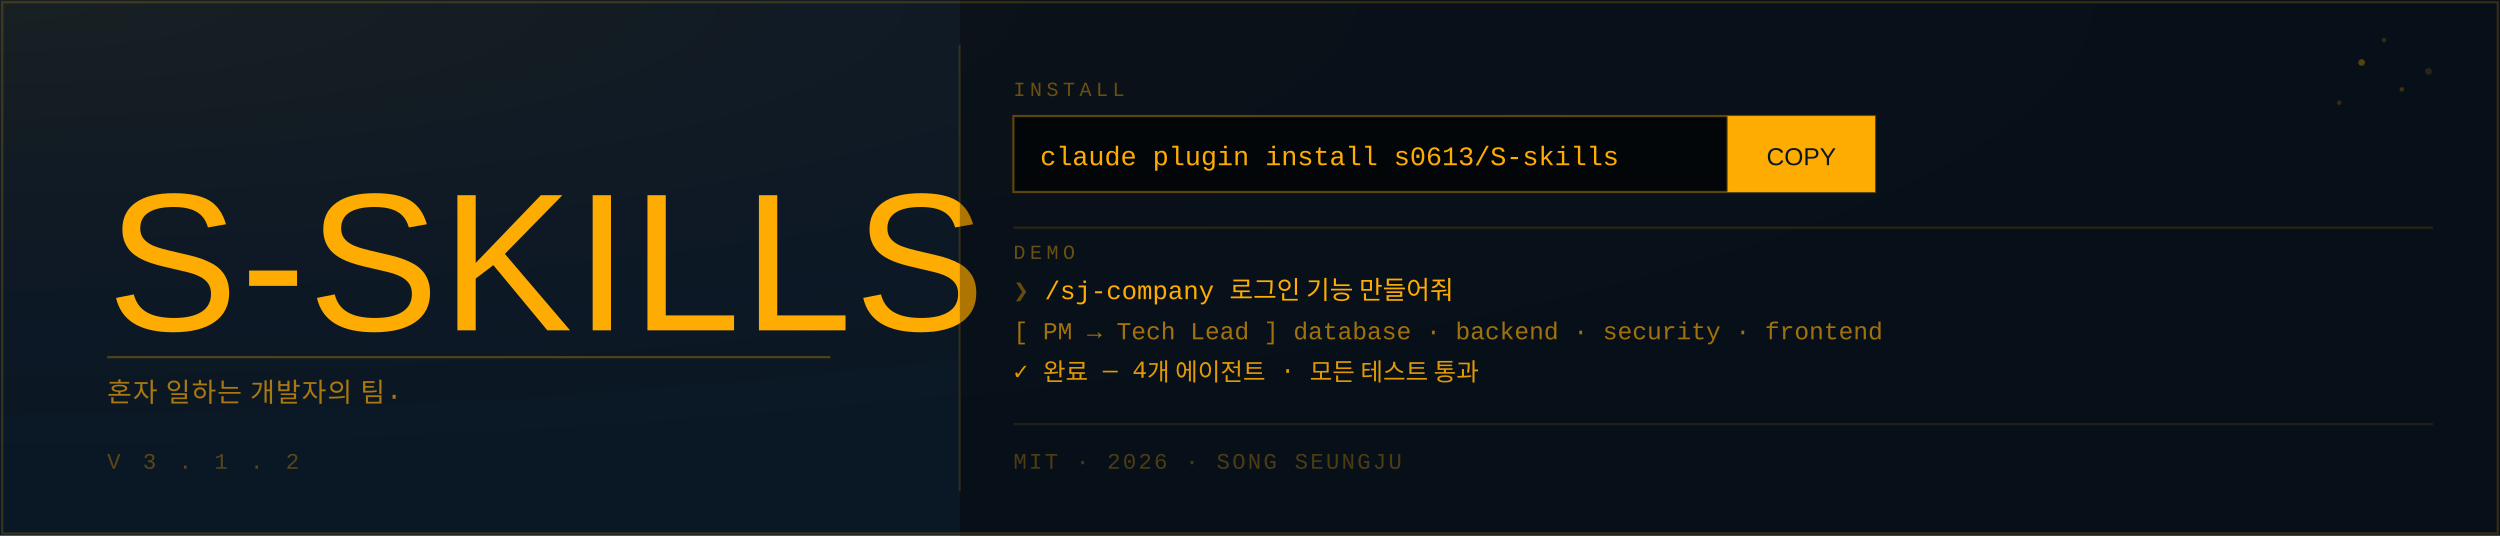
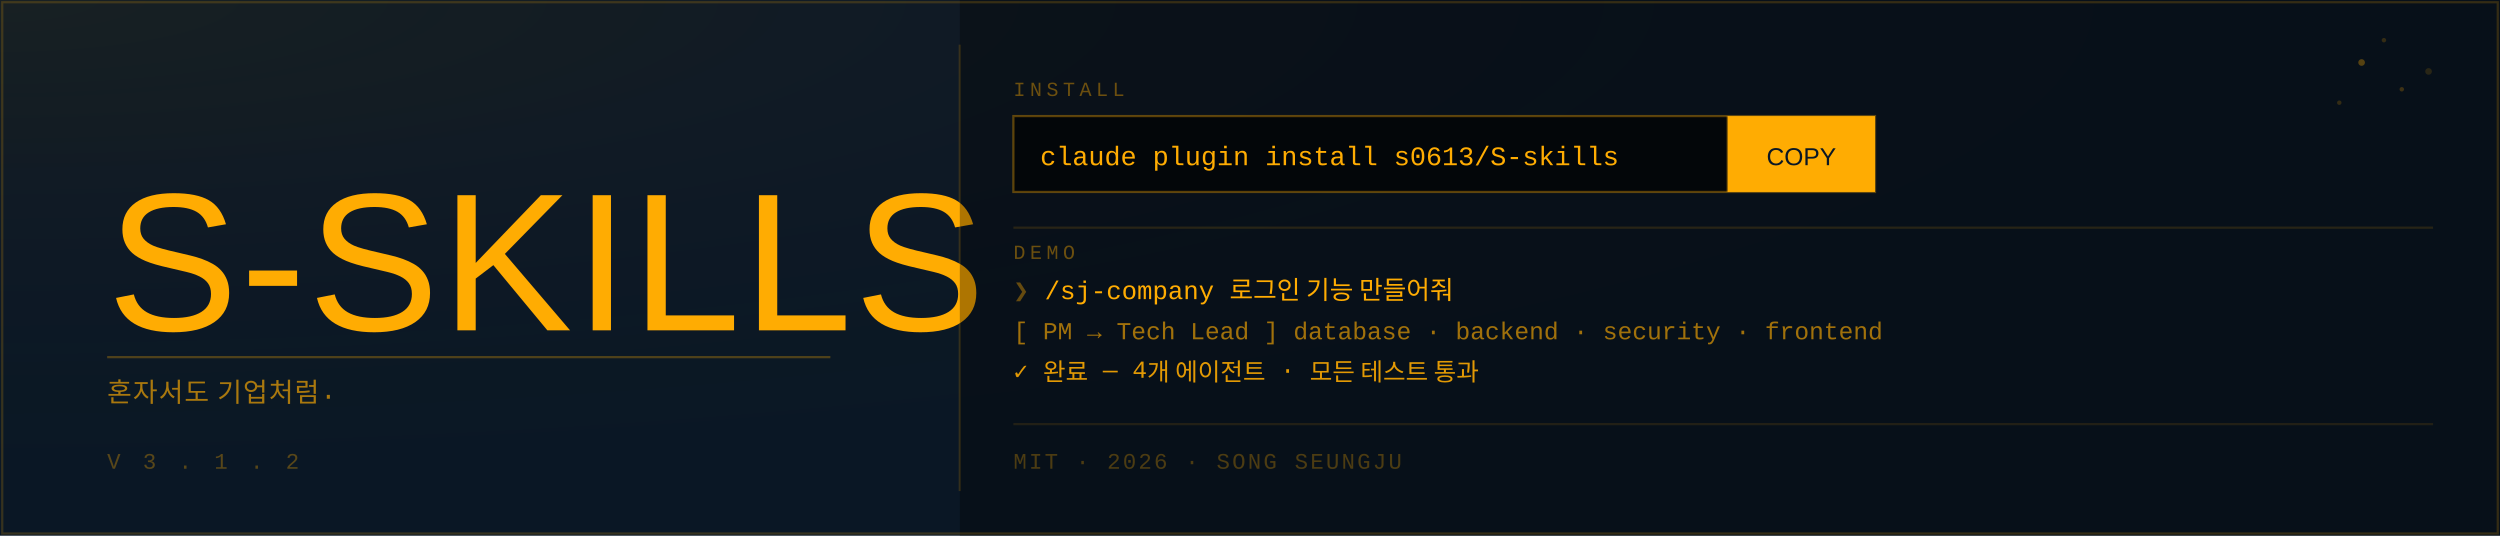
<svg xmlns="http://www.w3.org/2000/svg" width="1120" height="240" viewBox="0 0 1120 240" fill="none" role="img" aria-label="S-skills — 혼자 일하는 개발자의 팀">
  <rect width="1120" height="240" fill="#0a1725" />
  <radialGradient id="vignette" cx="0" cy="0" r="1" gradientUnits="objectBoundingBox">
    <stop offset="0" stop-color="#ffac02" stop-opacity="0.06" />
    <stop offset="1" stop-color="#0a1725" stop-opacity="0" />
  </radialGradient>
  <rect width="1120" height="240" fill="url(#vignette)" />
  <text x="48" y="148" font-family="Impact, 'Arial Narrow', 'Franklin Gothic Medium', Arial, sans-serif" font-size="88" fill="#ffac02" letter-spacing="1">S-SKILLS</text>
  <line x1="48" y1="160" x2="372" y2="160" stroke="#ffac02" stroke-opacity="0.28" stroke-width="1" />
-   <text x="48" y="180" font-family="'Courier New', Courier, monospace" font-size="12" fill="#ffac02" fill-opacity="0.65" letter-spacing="0.5">혼자 일하는 개발자의 팀.</text>
+   <text x="48" y="180" font-family="'Courier New', Courier, monospace" font-size="12" fill="#ffac02" fill-opacity="0.65" letter-spacing="0.5">혼자서도 기업처럼.</text>
  <text x="48" y="210" font-family="'Courier New', Courier, monospace" font-size="10" fill="#ffac02" fill-opacity="0.32" letter-spacing="2">V 3 . 1 . 2</text>
  <line x1="430" y1="20" x2="430" y2="220" stroke="#ffac02" stroke-opacity="0.18" stroke-width="1" />
  <rect x="430" width="690" height="240" fill="#000000" fill-opacity="0.32" />
  <text x="454" y="43" font-family="'Courier New', Courier, monospace" font-size="9" fill="#ffac02" fill-opacity="0.4" letter-spacing="2">INSTALL</text>
  <rect x="454" y="52" width="320" height="34" fill="#000000" fill-opacity="0.65" />
  <rect x="454" y="52" width="386" height="34" fill="none" stroke="#ffac02" stroke-opacity="0.35" stroke-width="1" />
  <line x1="774" y1="52" x2="774" y2="86" stroke="#ffac02" stroke-opacity="0.35" stroke-width="1" />
  <rect x="774" y="52" width="66" height="34" fill="#ffac02" />
  <text x="466" y="74" font-family="'Courier New', Courier, monospace" font-size="12" fill="#ffac02">claude plugin install s0613/S-skills</text>
  <text x="807" y="74" font-family="Impact, Arial, sans-serif" font-size="11" fill="#0a1725" text-anchor="middle">COPY</text>
  <line x1="454" y1="102" x2="1090" y2="102" stroke="#ffac02" stroke-opacity="0.13" stroke-width="1" />
  <text x="454" y="116" font-family="'Courier New', Courier, monospace" font-size="9" fill="#ffac02" fill-opacity="0.4" letter-spacing="2">DEMO</text>
  <text x="454" y="134" font-family="'Courier New', Courier, monospace" font-size="11.5" fill="#ffac02" fill-opacity="0.38">❯ </text>
  <text x="468" y="134" font-family="'Courier New', Courier, monospace" font-size="11.5" fill="#ffac02">/sj-company 로그인 기능 만들어줘</text>
  <text x="454" y="152" font-family="'Courier New', Courier, monospace" font-size="11" fill="#ffac02" fill-opacity="0.62">[ PM → Tech Lead ]  database · backend · security · frontend</text>
  <text x="454" y="170" font-family="'Courier New', Courier, monospace" font-size="11" fill="#ffac02" fill-opacity="0.88">✓ 완료 — 4개 에이전트 · 모든 테스트 통과</text>
  <line x1="454" y1="190" x2="1090" y2="190" stroke="#ffac02" stroke-opacity="0.11" stroke-width="1" />
  <text x="454" y="210" font-family="'Courier New', Courier, monospace" font-size="10" fill="#ffac02" fill-opacity="0.28" letter-spacing="1">MIT · 2026 · SONG SEUNGJU</text>
  <circle cx="1058" cy="28" r="1.5" fill="#ffac02" fill-opacity="0.32" />
  <circle cx="1076" cy="40" r="1" fill="#ffac02" fill-opacity="0.22" />
  <circle cx="1048" cy="46" r="1" fill="#ffac02" fill-opacity="0.18" />
  <circle cx="1068" cy="18" r="1" fill="#ffac02" fill-opacity="0.18" />
  <circle cx="1088" cy="32" r="1.5" fill="#ffac02" fill-opacity="0.14" />
  <rect x="1" y="1" width="1118" height="238" fill="none" stroke="#ffac02" stroke-opacity="0.18" stroke-width="1" />
</svg>
